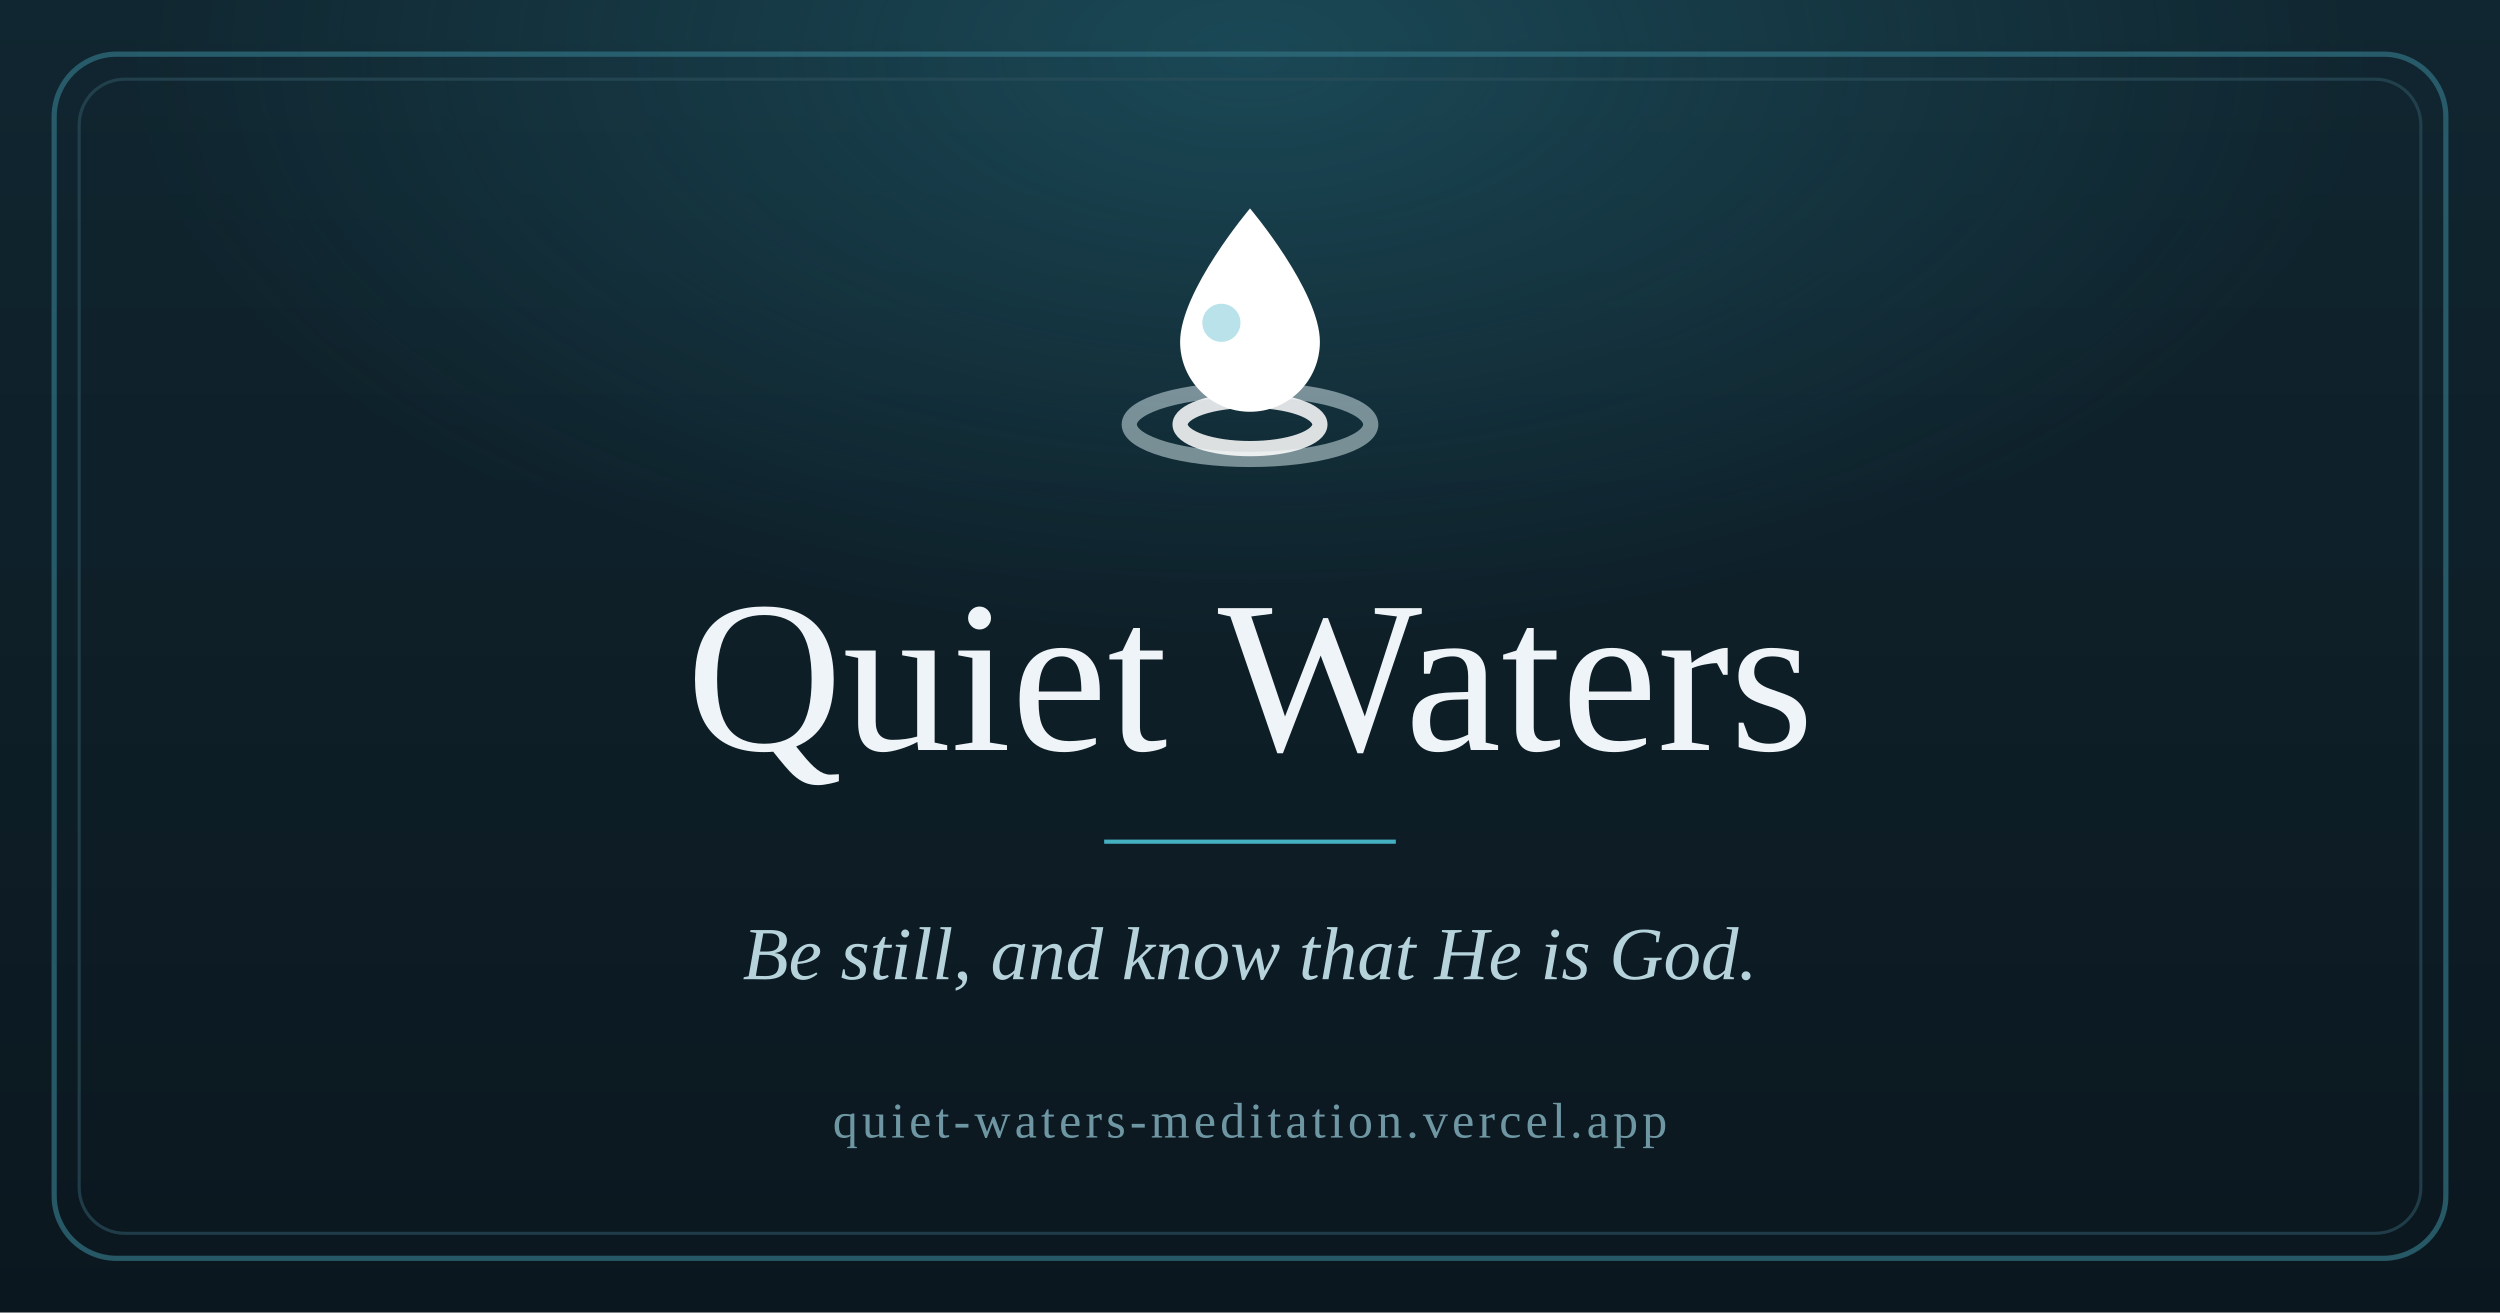
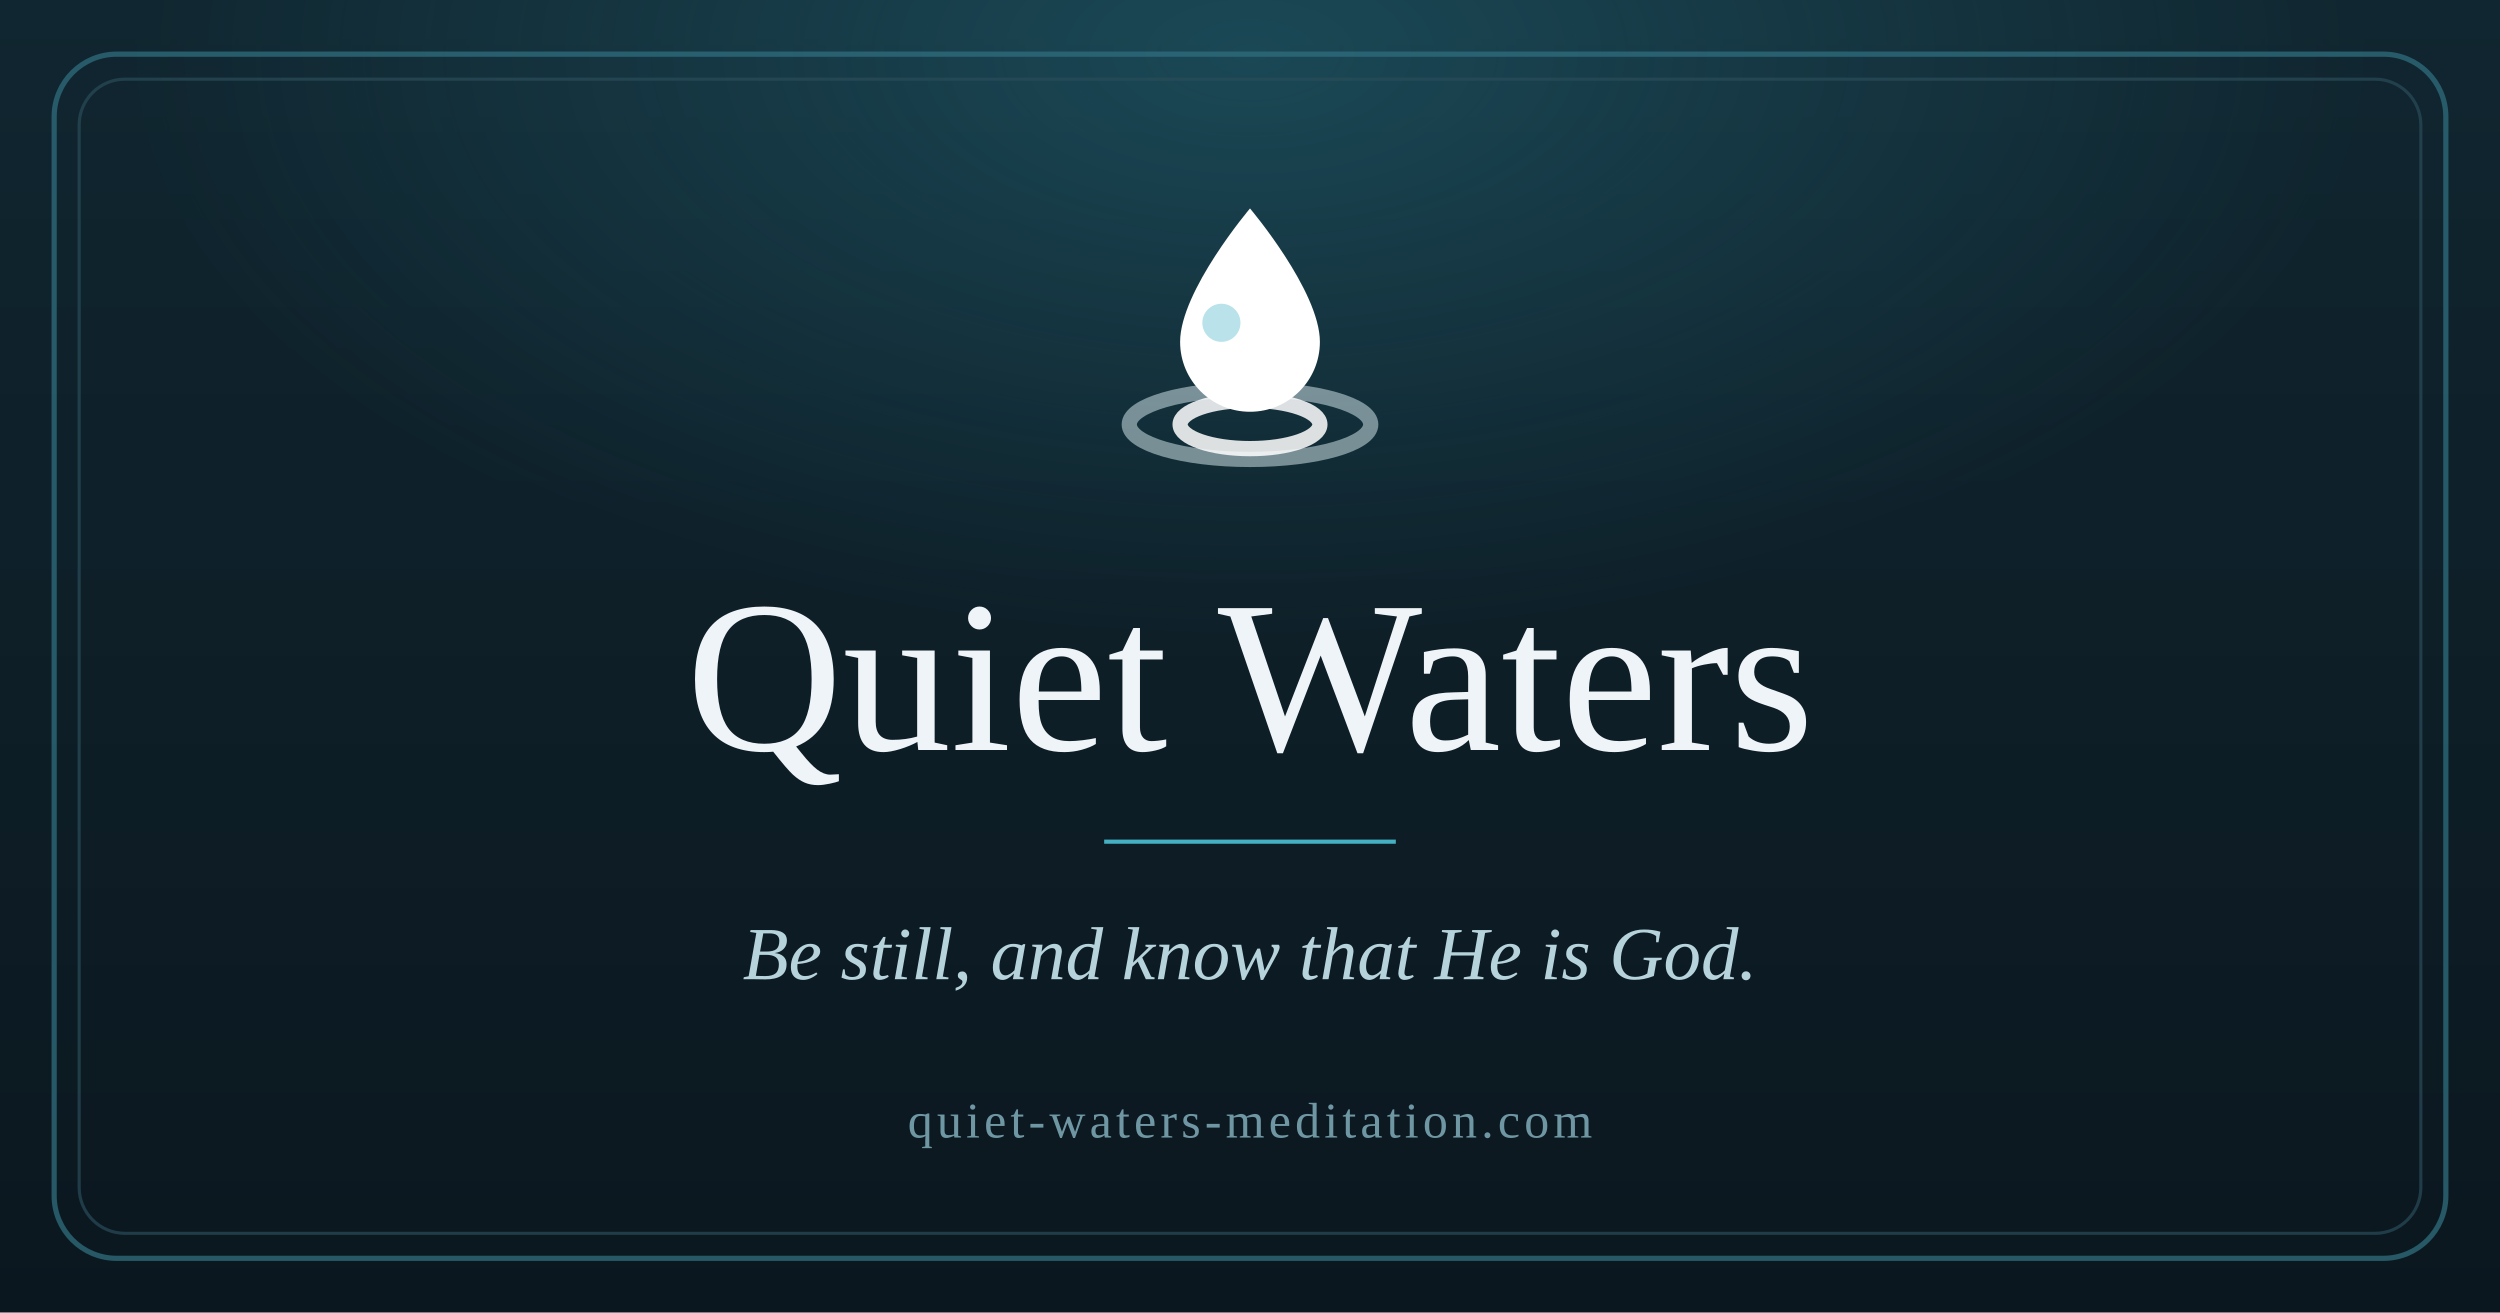
<svg xmlns="http://www.w3.org/2000/svg" viewBox="0 0 1200 630" width="1200" height="630">
  <defs>
    <linearGradient id="ground" x1="0" y1="0" x2="0" y2="1">
      <stop offset="0" stop-color="#102630" />
      <stop offset="1" stop-color="#0b171f" />
    </linearGradient>
    <radialGradient id="glow" cx="50%" cy="4%" r="72%">
      <stop offset="0" stop-color="#2f8ba0" stop-opacity="0.34" />
      <stop offset="0.62" stop-color="#2f8ba0" stop-opacity="0" />
    </radialGradient>
  </defs>
  <rect width="1200" height="630" fill="url(#ground)" />
  <rect width="1200" height="630" fill="url(#glow)" />
  <rect x="26" y="26" width="1148" height="578" rx="30" fill="none" stroke="#2f6d7e" stroke-width="2.5" opacity="0.75" />
  <rect x="38" y="38" width="1124" height="554" rx="22" fill="none" stroke="#294c58" stroke-width="1.5" opacity="0.7" />
  <g transform="translate(600,158) scale(3.05) translate(-32,-30)">
    <ellipse cx="32" cy="45" rx="19" ry="5.5" fill="none" stroke="#dff2f6" stroke-width="2.4" opacity="0.5" />
    <ellipse cx="32" cy="45" rx="11" ry="3.8" fill="none" stroke="#ffffff" stroke-width="2.4" opacity="0.85" />
    <path d="M32 11C32 11 43 24 43 32a11 11 0 1 1-22 0C21 24 32 11 32 11z" fill="#ffffff" />
    <circle cx="27.5" cy="29" r="3" fill="#9bd6e1" opacity="0.7" />
  </g>
  <text x="600" y="360" text-anchor="middle" font-family="Georgia, 'Times New Roman', serif" font-size="104" fill="#eef4f7">Quiet Waters</text>
  <line x1="530" y1="404" x2="670" y2="404" stroke="#46b0c3" stroke-width="2" />
  <text x="600" y="470" text-anchor="middle" font-family="Georgia, 'Times New Roman', serif" font-size="36" font-style="italic" fill="#b6d3dc">Be still, and know that He is God.</text>
-   <text x="600" y="546" text-anchor="middle" font-family="Georgia, 'Times New Roman', serif" font-size="24" letter-spacing="2" fill="#6f97a3">quiet-waters-meditation.vercel.app</text>
+   <text x="600" y="546" text-anchor="middle" font-family="Georgia, 'Times New Roman', serif" font-size="24" letter-spacing="2" fill="#6f97a3">quiet-waters-meditation.com</text>
</svg>
